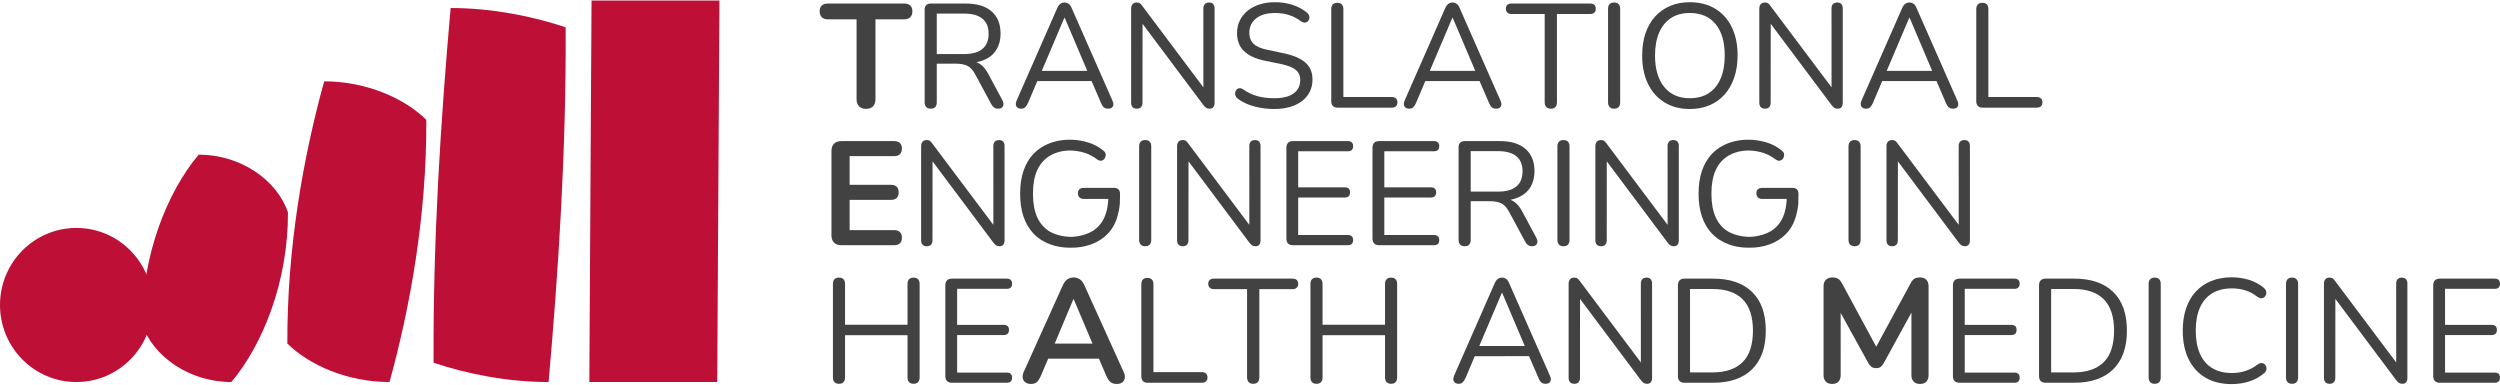
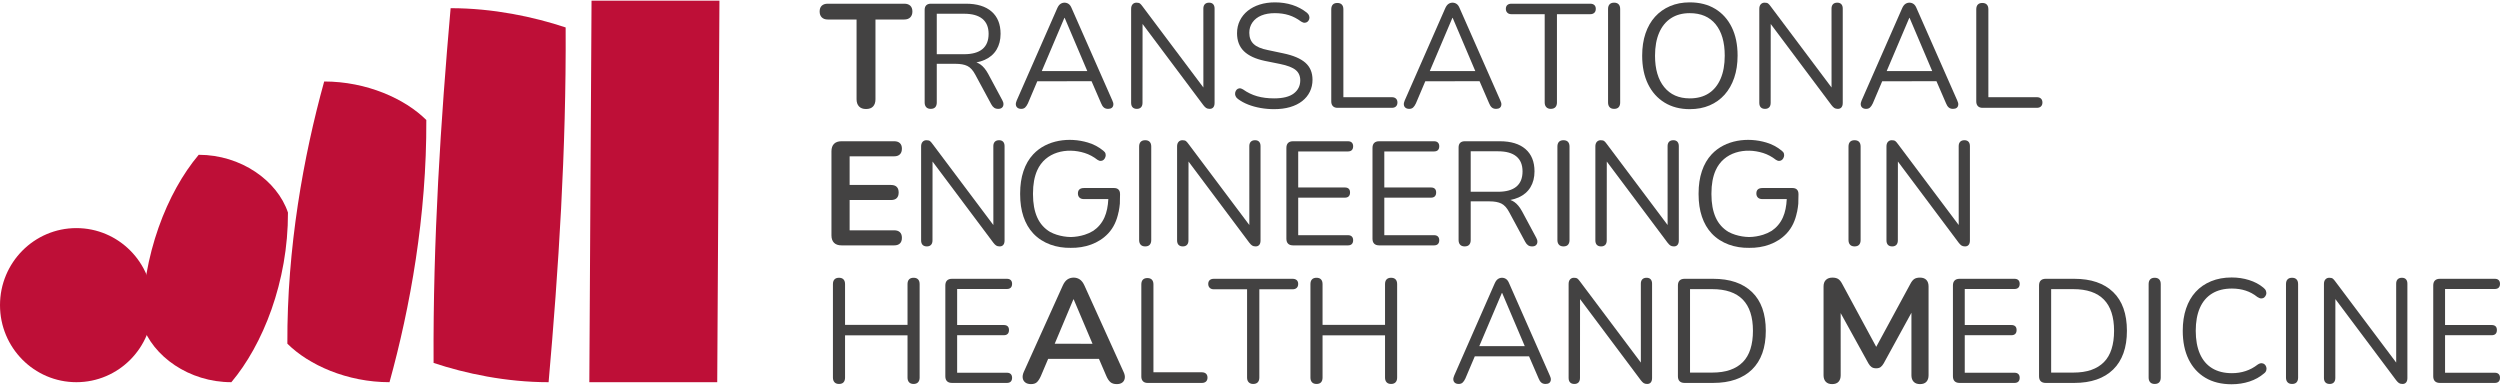
- <svg xmlns="http://www.w3.org/2000/svg" xml:space="preserve" width="1183px" height="182px" style="shape-rendering:geometricPrecision; text-rendering:geometricPrecision; image-rendering:optimizeQuality; fill-rule:evenodd; clip-rule:evenodd" viewBox="0 0 2765.75 424.339">
+ <svg xmlns="http://www.w3.org/2000/svg" xml:space="preserve" width="1182px" height="182px" style="shape-rendering:geometricPrecision; text-rendering:geometricPrecision; image-rendering:optimizeQuality; fill-rule:evenodd; clip-rule:evenodd" viewBox="0 0 2765.75 424.339">
  <defs>
    <style type="text/css">
   
    .fil2 {fill:#BE0F37}
    .fil0 {fill:#434242;fill-rule:nonzero}
    .fil1 {fill:#BE0F37;fill-rule:nonzero}
   
  </style>
  </defs>
  <g id="Layer_x0020_1">
    <g id="_462773608">
      <g>
        <path id="_462780088" class="fil0" d="M2064.53 119.674c-1.74,0 -3.131,-0.409 -4.164,-1.226 -1.038,-0.817 -1.637,-1.908 -1.8,-3.267 -0.163,-1.361 0.138,-2.916 0.9,-4.658l44.933 -102.289c0.983,-2.179 2.154,-3.731 3.515,-4.658 1.361,-0.92 2.858,-1.386 4.493,-1.386 1.632,0 3.131,0.467 4.493,1.386 1.361,0.928 2.477,2.48 3.35,4.658l45.101 102.289c0.867,1.742 1.223,3.322 1.06,4.736 -0.166,1.419 -0.737,2.51 -1.718,3.272 -0.98,0.759 -2.339,1.143 -4.084,1.143 -1.961,0 -3.537,-0.516 -4.738,-1.552 -1.196,-1.036 -2.179,-2.532 -2.941,-4.495l-10.62 -24.529 -60.023 0.022 -10.402 24.507c-0.983,2.071 -2.016,3.595 -3.107,4.576 -1.088,0.98 -2.502,1.472 -4.247,1.472zm47.711 -100.657l-24.99 58.836 50.331 -0.011 -25.009 -58.825 -0.331 0z" />
        <path id="_462779800" class="fil0" d="M1879.15 213.712l-0.003 -0.527c0,-9.151 1.226,-17.374 3.678,-24.673 2.449,-7.301 6.045,-13.481 10.783,-18.548 15.118,-16.162 39.913,-19.139 60.374,-13.069 6.428,1.905 12.147,4.926 17.156,9.068 1.309,0.978 2.126,2.068 2.452,3.267 0.329,1.198 0.301,2.397 -0.08,3.595 -0.381,1.198 -0.98,2.206 -1.798,3.024 -0.817,0.815 -1.853,1.278 -3.104,1.389 -1.254,0.11 -2.535,-0.273 -3.841,-1.146 -4.465,-3.485 -9.204,-6.017 -14.215,-7.596 -19.967,-6.301 -43.425,-1.248 -52.535,19.2 -3.101,6.972 -4.653,15.466 -4.653,25.49l0.008 0.527 -0.008 0.53c0,10.021 1.552,18.518 4.653,25.49 3.214,7.21 8.212,12.503 14.21,16.063 2.397,1.287 4.868,2.333 7.409,3.134 4.99,1.577 10.217,2.441 15.392,2.535l0.174 0c5.147,-0.094 10.358,-0.958 15.35,-2.535 3.286,-1.033 6.453,-2.477 9.505,-4.333 5.194,-3.51 9.518,-8.425 12.387,-14.864 2.543,-5.719 3.863,-12.462 4.252,-20.232l-26.849 0c-2.262,0 -3.957,-0.569 -5.089,-1.695 -1.132,-1.135 -1.695,-2.643 -1.695,-4.526 0,-2.01 0.566,-3.518 1.695,-4.523 1.132,-1.005 2.828,-1.508 5.089,-1.508l33.191 0c2.135,0 3.786,0.577 4.899,1.695 1.093,1.091 1.704,2.725 1.698,4.769l0.025 0 0.003 0.53c0.011,2.314 -0.036,4.592 -0.144,6.823l-0.055 3.416c-0.21,2.944 -0.74,5.766 -1.229,8.53l-0.191 0.944 -0.064 0c-1.834,9.057 -5.357,17.04 -11.404,23.505 -10.637,11.371 -26.073,16.22 -41.42,15.974 -15.386,0.276 -30.877,-4.565 -41.55,-15.974 -4.738,-5.064 -8.334,-11.247 -10.783,-18.545 -2.452,-7.298 -3.678,-15.521 -3.678,-24.673l0.003 -0.53z" />
        <path id="_462780208" class="fil0" d="M2193.2 118.531c-2.179,0 -3.863,-0.63 -5.067,-1.88 -1.196,-1.251 -1.792,-2.968 -1.792,-5.147l0 -101.963c0,-2.286 0.572,-4.026 1.715,-5.23 1.143,-1.193 2.803,-1.795 4.981,-1.795 2.179,0 3.841,0.602 4.984,1.795 1.143,1.204 1.715,2.944 1.715,5.23l0 97.224 53.595 0c1.963,0 3.485,0.516 4.576,1.552 1.091,1.033 1.635,2.48 1.635,4.33 0,1.853 -0.544,3.297 -1.635,4.333 -1.091,1.036 -2.612,1.552 -4.576,1.552l-60.131 0z" />
        <path id="_462779368" class="fil0" d="M1952.68 119.674c-2.068,0 -3.651,-0.572 -4.738,-1.715 -1.091,-1.149 -1.632,-2.806 -1.632,-4.984l0 -103.923c0,-2.179 0.541,-3.869 1.632,-5.064 1.088,-1.198 2.505,-1.798 4.247,-1.798 1.742,0 3.026,0.298 3.844,0.9 0.815,0.599 1.767,1.66 2.858,3.184l67.347 89.752 -0.028 -87.3c0,-2.068 0.547,-3.675 1.635,-4.819 1.088,-1.146 2.667,-1.718 4.738,-1.718 1.961,0 3.457,0.572 4.493,1.718 1.036,1.143 1.552,2.75 1.552,4.819l0 104.409c0,2.071 -0.464,3.675 -1.389,4.824 -0.925,1.143 -2.259,1.715 -4.004,1.715 -1.629,0 -2.941,-0.329 -3.921,-0.98 -0.98,-0.654 -2.01,-1.69 -3.104,-3.104l-67.255 -89.829 -0.064 87.214c0,2.179 -0.547,3.836 -1.635,4.984 -1.091,1.143 -2.612,1.715 -4.576,1.715z" />
        <path id="_462779032" class="fil0" d="M1257.74 119.674c-2.068,0 -3.648,-0.572 -4.736,-1.715 -1.091,-1.149 -1.635,-2.806 -1.635,-4.984l0 -103.923c0,-2.179 0.544,-3.869 1.635,-5.064 1.088,-1.198 2.502,-1.798 4.247,-1.798 1.74,0 3.024,0.298 3.841,0.9 0.817,0.599 1.767,1.66 2.858,3.184l67.347 89.752 -0.025 -87.3c0,-2.068 0.544,-3.675 1.632,-4.819 1.088,-1.146 2.67,-1.718 4.741,-1.718 1.961,0 3.454,0.572 4.49,1.718 1.036,1.143 1.552,2.75 1.552,4.819l0 104.409c0,2.071 -0.464,3.675 -1.389,4.824 -0.922,1.143 -2.259,1.715 -4.004,1.715 -1.629,0 -2.941,-0.329 -3.921,-0.98 -0.978,-0.654 -2.01,-1.69 -3.101,-3.104l-67.255 -89.829 -0.066 87.214c0,2.179 -0.547,3.836 -1.635,4.984 -1.091,1.143 -2.612,1.715 -4.576,1.715z" />
        <path id="_462778936" class="fil0" d="M1308.58 271.844c-2.065,0 -3.648,-0.572 -4.736,-1.715 -1.091,-1.146 -1.635,-2.803 -1.635,-4.981l0 -103.926c0,-2.179 0.544,-3.866 1.635,-5.062 1.088,-1.198 2.502,-1.8 4.247,-1.8 1.74,0 3.024,0.301 3.841,0.9 0.817,0.599 1.767,1.66 2.858,3.187l67.347 89.749 -0.025 -87.3c0,-2.068 0.544,-3.675 1.632,-4.819 1.088,-1.146 2.67,-1.718 4.741,-1.718 1.961,0 3.457,0.572 4.493,1.718 1.036,1.143 1.552,2.75 1.552,4.819l0 104.412c0,2.071 -0.464,3.675 -1.389,4.821 -0.925,1.143 -2.262,1.715 -4.007,1.715 -1.629,0 -2.938,-0.326 -3.918,-0.98 -0.98,-0.654 -2.013,-1.69 -3.104,-3.104l-67.255 -89.827 -0.066 87.214c0,2.179 -0.544,3.836 -1.632,4.981 -1.091,1.143 -2.615,1.715 -4.578,1.715z" />
        <path id="_462778816" class="fil0" d="M1771.32 271.844c-2.065,0 -3.648,-0.572 -4.736,-1.715 -1.091,-1.146 -1.632,-2.803 -1.632,-4.981l0 -103.926c0,-2.179 0.541,-3.866 1.632,-5.062 1.088,-1.198 2.502,-1.8 4.247,-1.8 1.742,0 3.024,0.301 3.841,0.9 0.817,0.599 1.767,1.66 2.858,3.187l67.347 89.749 -0.025 -87.3c0,-2.068 0.547,-3.675 1.632,-4.819 1.088,-1.146 2.67,-1.718 4.741,-1.718 1.961,0 3.457,0.572 4.493,1.718 1.036,1.143 1.552,2.75 1.552,4.819l0 104.412c0,2.071 -0.464,3.675 -1.389,4.821 -0.925,1.143 -2.262,1.715 -4.007,1.715 -1.629,0 -2.938,-0.326 -3.918,-0.98 -0.98,-0.654 -2.013,-1.69 -3.104,-3.104l-67.255 -89.827 -0.066 87.214c0,2.179 -0.544,3.836 -1.632,4.981 -1.091,1.143 -2.615,1.715 -4.578,1.715z" />
        <path id="_462779488" class="fil0" d="M2093.37 271.844c-2.068,0 -3.651,-0.572 -4.738,-1.715 -1.091,-1.146 -1.632,-2.803 -1.632,-4.981l0 -103.926c0,-2.179 0.541,-3.866 1.632,-5.062 1.088,-1.198 2.505,-1.8 4.247,-1.8 1.742,0 3.026,0.301 3.841,0.9 0.817,0.599 1.77,1.66 2.861,3.187l67.347 89.749 -0.028 -87.3c0,-2.068 0.547,-3.675 1.635,-4.819 1.088,-1.146 2.667,-1.718 4.738,-1.718 1.961,0 3.457,0.572 4.493,1.718 1.036,1.143 1.552,2.75 1.552,4.819l0 104.412c0,2.071 -0.464,3.675 -1.389,4.821 -0.925,1.143 -2.262,1.715 -4.004,1.715 -1.632,0 -2.941,-0.326 -3.921,-0.98 -0.98,-0.654 -2.013,-1.69 -3.104,-3.104l-67.255 -89.827 -0.064 87.214c0,2.179 -0.547,3.836 -1.635,4.981 -1.091,1.143 -2.612,1.715 -4.576,1.715z" />
        <path id="_462779080" class="fil0" d="M2577.35 424.013c-2.068,0 -3.648,-0.572 -4.736,-1.715 -1.093,-1.146 -1.635,-2.803 -1.635,-4.981l0 -103.923c0,-2.179 0.541,-3.869 1.635,-5.064 1.088,-1.198 2.502,-1.8 4.244,-1.8 1.742,0 3.026,0.301 3.844,0.903 0.815,0.596 1.767,1.66 2.858,3.184l67.347 89.749 -0.028 -87.3c0,-2.065 0.547,-3.673 1.635,-4.819 1.088,-1.146 2.67,-1.718 4.741,-1.718 1.958,0 3.454,0.572 4.49,1.718 1.036,1.146 1.552,2.753 1.552,4.819l0 104.412c0,2.071 -0.464,3.675 -1.389,4.821 -0.922,1.143 -2.259,1.715 -4.004,1.715 -1.629,0 -2.941,-0.326 -3.921,-0.98 -0.98,-0.652 -2.01,-1.687 -3.104,-3.101l-67.253 -89.829 -0.066 87.214c0,2.179 -0.547,3.836 -1.635,4.981 -1.091,1.143 -2.612,1.715 -4.576,1.715z" />
        <path id="_462779128" class="fil0" d="M1741.73 424.013c-2.065,0 -3.648,-0.572 -4.736,-1.715 -1.091,-1.146 -1.632,-2.803 -1.632,-4.981l0 -103.923c0,-2.179 0.541,-3.869 1.632,-5.064 1.088,-1.198 2.502,-1.8 4.247,-1.8 1.742,0 3.024,0.301 3.841,0.903 0.817,0.596 1.767,1.66 2.858,3.184l67.347 89.749 -0.025 -87.3c0,-2.065 0.547,-3.673 1.635,-4.819 1.085,-1.146 2.667,-1.718 4.738,-1.718 1.961,0 3.457,0.572 4.493,1.718 1.036,1.146 1.552,2.753 1.552,4.819l0 104.412c0,2.071 -0.464,3.675 -1.389,4.821 -0.925,1.143 -2.262,1.715 -4.004,1.715 -1.632,0 -2.941,-0.326 -3.921,-0.98 -0.98,-0.652 -2.013,-1.687 -3.104,-3.101l-67.255 -89.829 -0.066 87.214c0,2.179 -0.544,3.836 -1.632,4.981 -1.091,1.143 -2.615,1.715 -4.578,1.715z" />
        <path id="_462778696" class="fil0" d="M1025.4 271.844c-2.068,0 -3.651,-0.572 -4.736,-1.715 -1.093,-1.146 -1.635,-2.803 -1.635,-4.981l0 -103.926c0,-2.179 0.541,-3.866 1.635,-5.062 1.085,-1.198 2.502,-1.8 4.244,-1.8 1.742,0 3.026,0.301 3.844,0.9 0.815,0.599 1.767,1.66 2.858,3.187l67.347 89.749 -0.028 -87.3c0,-2.068 0.547,-3.675 1.635,-4.819 1.088,-1.146 2.667,-1.718 4.741,-1.718 1.958,0 3.454,0.572 4.49,1.718 1.036,1.143 1.552,2.75 1.552,4.819l0 104.412c0,2.071 -0.464,3.675 -1.389,4.821 -0.922,1.143 -2.259,1.715 -4.004,1.715 -1.629,0 -2.941,-0.326 -3.921,-0.98 -0.98,-0.654 -2.01,-1.69 -3.104,-3.104l-67.255 -89.827 -0.064 87.214c0,2.179 -0.547,3.836 -1.635,4.981 -1.091,1.143 -2.612,1.715 -4.576,1.715z" />
        <path id="_462778360" class="fil0" d="M1869.35 120.003c-10.673,0 -19.959,-2.424 -27.859,-7.271 -7.895,-4.849 -13.995,-11.686 -18.299,-20.509 -4.302,-8.825 -6.451,-19.28 -6.451,-31.374 0,-9.151 1.221,-17.347 3.673,-24.593 2.452,-7.243 5.967,-13.395 10.54,-18.462 4.576,-5.064 10.104,-8.983 16.585,-11.763 6.481,-2.781 13.754,-4.167 21.812,-4.167 10.893,0 20.293,2.397 28.188,7.188 7.9,4.796 14,11.573 18.302,20.346 4.302,8.767 6.453,19.197 6.453,31.289 0,9.148 -1.254,17.374 -3.755,24.673 -2.51,7.301 -6.05,13.508 -10.623,18.628 -4.578,5.12 -10.104,9.068 -16.587,11.849 -6.481,2.775 -13.804,4.167 -21.978,4.167zm0 -11.929c8.281,0 15.278,-1.853 21,-5.559 5.719,-3.7 10.104,-9.093 13.155,-16.176 3.046,-7.08 4.573,-15.579 4.573,-25.49 0,-14.922 -3.352,-26.495 -10.049,-34.721 -6.702,-8.223 -16.259,-12.335 -28.679,-12.335 -8.058,0 -14.947,1.85 -20.666,5.553 -5.719,3.703 -10.107,9.068 -13.155,16.093 -3.051,7.028 -4.576,15.497 -4.576,25.41 0,14.815 3.377,26.387 10.129,34.724 6.757,8.334 16.181,12.501 28.268,12.501z" />
        <path id="_462778648" class="fil0" d="M1785.69 119.674c-2.179,0 -3.841,-0.63 -4.981,-1.88 -1.143,-1.254 -1.718,-2.968 -1.718,-5.147l0 -103.432c0,-2.286 0.574,-4.032 1.718,-5.227 1.14,-1.198 2.803,-1.798 4.981,-1.798 2.179,0 3.841,0.599 4.981,1.798 1.149,1.196 1.72,2.941 1.72,5.227l0 103.432c0,2.179 -0.547,3.893 -1.635,5.147 -1.091,1.251 -2.781,1.88 -5.067,1.88z" />
        <path id="_462778048" class="fil0" d="M1715.59 119.674c-2.068,0 -3.703,-0.63 -4.901,-1.88 -1.198,-1.254 -1.795,-2.968 -1.795,-5.147l0 -97.71 -36.765 0c-1.963,0 -3.485,-0.547 -4.576,-1.635 -1.088,-1.091 -1.635,-2.505 -1.635,-4.25 0,-1.85 0.547,-3.267 1.635,-4.247 1.091,-0.983 2.612,-1.469 4.576,-1.469l87.09 0c1.961,0 3.485,0.486 4.573,1.469 1.088,0.98 1.635,2.397 1.635,4.247 0,1.853 -0.547,3.297 -1.635,4.333 -1.088,1.036 -2.612,1.552 -4.573,1.552l-36.765 0 0 97.71c0,2.179 -0.572,3.893 -1.718,5.147 -1.143,1.251 -2.858,1.88 -5.147,1.88z" />
        <path id="_462778720" class="fil0" d="M1559.06 119.674c-1.74,0 -3.131,-0.409 -4.164,-1.226 -1.038,-0.817 -1.637,-1.908 -1.8,-3.267 -0.163,-1.361 0.138,-2.916 0.897,-4.658l44.935 -102.289c0.983,-2.179 2.151,-3.731 3.515,-4.658 1.361,-0.92 2.858,-1.386 4.49,-1.386 1.635,0 3.134,0.467 4.495,1.386 1.359,0.928 2.477,2.48 3.35,4.658l45.098 102.289c0.87,1.742 1.226,3.322 1.063,4.736 -0.166,1.419 -0.737,2.51 -1.718,3.272 -0.98,0.759 -2.339,1.143 -4.084,1.143 -1.961,0 -3.537,-0.516 -4.741,-1.552 -1.196,-1.036 -2.179,-2.532 -2.938,-4.495l-10.62 -24.529 -60.023 0.022 -10.402 24.507c-0.983,2.071 -2.016,3.595 -3.107,4.576 -1.088,0.98 -2.502,1.472 -4.247,1.472zm47.711 -100.657l-24.99 58.836 50.331 -0.011 -25.009 -58.825 -0.331 0z" />
        <path id="_462778312" class="fil0" d="M1129.81 119.674c-1.74,0 -3.131,-0.409 -4.164,-1.226 -1.038,-0.817 -1.637,-1.908 -1.8,-3.267 -0.163,-1.361 0.138,-2.916 0.897,-4.658l44.935 -102.289c0.983,-2.179 2.154,-3.731 3.515,-4.658 1.361,-0.92 2.858,-1.386 4.49,-1.386 1.635,0 3.134,0.467 4.495,1.386 1.359,0.928 2.477,2.48 3.35,4.658l45.101 102.289c0.867,1.742 1.223,3.322 1.06,4.736 -0.166,1.419 -0.737,2.51 -1.718,3.272 -0.98,0.759 -2.339,1.143 -4.084,1.143 -1.961,0 -3.537,-0.516 -4.738,-1.552 -1.196,-1.036 -2.181,-2.532 -2.941,-4.495l-10.62 -24.529 -60.023 0.022 -10.402 24.507c-0.983,2.071 -2.016,3.595 -3.107,4.576 -1.088,0.98 -2.502,1.472 -4.247,1.472zm47.711 -100.657l-24.99 58.836 50.331 -0.011 -25.009 -58.825 -0.331 0z" />
        <path id="_462777736" class="fil0" d="M1613.8 424.013c-1.742,0 -3.134,-0.409 -4.167,-1.223 -1.038,-0.817 -1.635,-1.908 -1.798,-3.267 -0.166,-1.364 0.135,-2.919 0.897,-4.658l44.933 -102.289c0.983,-2.179 2.154,-3.731 3.515,-4.658 1.364,-0.922 2.858,-1.389 4.493,-1.389 1.632,0 3.131,0.467 4.495,1.389 1.359,0.928 2.474,2.48 3.347,4.658l45.101 102.289c0.87,1.74 1.226,3.322 1.063,4.736 -0.168,1.417 -0.74,2.51 -1.72,3.269 -0.98,0.762 -2.339,1.143 -4.081,1.143 -1.961,0 -3.54,-0.516 -4.741,-1.552 -1.196,-1.036 -2.179,-2.529 -2.941,-4.493l-10.62 -24.532 -60.023 0.025 -10.399 24.507c-0.983,2.071 -2.016,3.595 -3.107,4.576 -1.088,0.98 -2.505,1.469 -4.247,1.469zm47.711 -100.654l-24.99 58.833 50.328 -0.008 -25.009 -58.825 -0.329 0z" />
        <path id="_462777448" class="fil0" d="M1479.64 118.531c-2.179,0 -3.866,-0.63 -5.064,-1.88 -1.198,-1.251 -1.795,-2.968 -1.795,-5.147l0 -101.963c0,-2.286 0.572,-4.026 1.715,-5.23 1.143,-1.193 2.803,-1.795 4.981,-1.795 2.179,0 3.841,0.602 4.984,1.795 1.143,1.204 1.715,2.944 1.715,5.23l0 97.224 53.595 0c1.963,0 3.488,0.516 4.576,1.552 1.091,1.033 1.635,2.48 1.635,4.33 0,1.853 -0.544,3.297 -1.635,4.333 -1.088,1.036 -2.612,1.552 -4.576,1.552l-60.131 0z" />
        <path id="_462777424" class="fil0" d="M1409.55 120.003c-5.12,0 -10.131,-0.436 -15.036,-1.309 -4.901,-0.87 -9.449,-2.126 -13.641,-3.761 -4.194,-1.629 -7.98,-3.7 -11.357,-6.208 -1.306,-0.98 -2.206,-2.096 -2.695,-3.35 -0.492,-1.254 -0.599,-2.507 -0.326,-3.758 0.273,-1.251 0.815,-2.314 1.632,-3.184 0.817,-0.873 1.825,-1.364 3.021,-1.472 1.204,-0.11 2.51,0.271 3.924,1.14 4.901,3.485 10.131,6.02 15.687,7.602 5.553,1.577 11.819,2.369 18.791,2.369 9.803,0 17.073,-1.828 21.812,-5.476 4.738,-3.648 7.108,-8.472 7.108,-14.461 0,-4.901 -1.715,-8.742 -5.144,-11.52 -3.435,-2.775 -9.181,-4.984 -17.242,-6.616l-16.991 -3.432c-10.242,-2.179 -17.891,-5.744 -22.958,-10.7 -5.064,-4.959 -7.599,-11.576 -7.599,-19.857 0,-5.117 1.036,-9.772 3.104,-13.967 2.071,-4.194 4.959,-7.793 8.662,-10.786 3.703,-2.993 8.116,-5.31 13.235,-6.948 5.122,-1.632 10.783,-2.447 16.993,-2.447 6.862,0 13.263,0.953 19.2,2.861 5.934,1.905 11.299,4.766 16.093,8.577 1.198,0.98 2.016,2.099 2.449,3.35 0.439,1.254 0.492,2.449 0.168,3.595 -0.329,1.143 -0.903,2.096 -1.72,2.858 -0.815,0.762 -1.85,1.201 -3.104,1.309 -1.254,0.108 -2.637,-0.329 -4.167,-1.309 -4.357,-3.269 -8.88,-5.636 -13.561,-7.108 -4.683,-1.469 -9.858,-2.204 -15.524,-2.204 -5.774,0 -10.755,0.87 -14.947,2.612 -4.197,1.745 -7.464,4.277 -9.806,7.599 -2.344,3.322 -3.512,7.16 -3.512,11.518 0,5.23 1.604,9.369 4.819,12.421 3.214,3.049 8.469,5.282 15.767,6.699l16.993 3.595c11.004,2.289 19.147,5.744 24.43,10.374 5.282,4.628 7.925,10.921 7.925,18.871 0,4.796 -0.98,9.206 -2.944,13.235 -1.958,4.029 -4.794,7.492 -8.494,10.377 -3.703,2.888 -8.174,5.092 -13.401,6.619 -5.23,1.522 -11.112,2.289 -17.645,2.289z" />
        <path id="_462777304" class="fil0" d="M1029.65 119.674c-2.179,0 -3.841,-0.63 -4.984,-1.88 -1.146,-1.254 -1.718,-2.968 -1.718,-5.147l0 -102.452c0,-2.286 0.602,-4.001 1.798,-5.144 1.198,-1.143 2.886,-1.715 5.064,-1.715l38.725 0c12.31,0 21.787,2.883 28.434,8.66 6.647,5.771 9.966,13.995 9.966,24.673 0,6.754 -1.497,12.611 -4.493,17.562 -2.996,4.959 -7.378,8.72 -13.155,11.277 -2.778,1.232 -5.821,2.165 -9.126,2.806l0 -0.036c1.563,0.536 3.026,1.27 4.391,2.212 3.159,2.179 6.042,5.664 8.66,10.457l15.687 29.251c0.873,1.524 1.276,3.024 1.223,4.49 -0.052,1.475 -0.572,2.67 -1.552,3.598 -0.98,0.925 -2.397,1.389 -4.25,1.389 -1.853,0 -3.374,-0.439 -4.573,-1.309 -1.198,-0.87 -2.231,-2.123 -3.104,-3.755l-17.814 -33.006c-2.502,-4.686 -5.393,-7.817 -8.657,-9.397 -3.269,-1.579 -7.572,-2.372 -12.909,-2.372l-20.914 0 0 42.812c0,2.179 -0.544,3.893 -1.635,5.147 -1.088,1.251 -2.778,1.88 -5.064,1.88zm6.699 -60.46l30.229 0c8.933,0 15.687,-1.88 20.26,-5.636 4.576,-3.758 6.862,-9.394 6.862,-16.91 0,-7.301 -2.286,-12.826 -6.862,-16.585 -4.573,-3.761 -11.327,-5.639 -20.26,-5.639l-30.229 0 0 44.77z" />
        <path id="_462777760" class="fil0" d="M1620.34 271.844c-2.181,0 -3.844,-0.627 -4.987,-1.878 -1.143,-1.256 -1.715,-2.971 -1.715,-5.15l0 -102.452c0,-2.286 0.602,-4.001 1.798,-5.144 1.198,-1.143 2.883,-1.715 5.062,-1.715l38.728 0c12.31,0 21.787,2.886 28.434,8.66 6.644,5.774 9.963,13.995 9.963,24.675 0,6.752 -1.494,12.608 -4.49,17.562 -2.996,4.957 -7.381,8.718 -13.155,11.275 -2.778,1.232 -5.821,2.168 -9.129,2.808l0 -0.036c1.566,0.536 3.029,1.27 4.391,2.209 3.159,2.179 6.045,5.666 8.662,10.457l15.684 29.251c0.873,1.524 1.278,3.024 1.226,4.493 -0.052,1.472 -0.572,2.667 -1.552,3.595 -0.98,0.925 -2.397,1.389 -4.25,1.389 -1.853,0 -3.374,-0.439 -4.573,-1.306 -1.198,-0.873 -2.231,-2.123 -3.104,-3.758l-17.814 -33.006c-2.502,-4.683 -5.393,-7.817 -8.657,-9.394 -3.269,-1.582 -7.572,-2.372 -12.909,-2.372l-20.914 0 0 42.809c0,2.179 -0.547,3.893 -1.637,5.15 -1.088,1.251 -2.775,1.878 -5.062,1.878zm6.699 -60.457l30.226 0c8.936,0 15.687,-1.883 20.26,-5.639 4.578,-3.758 6.865,-9.391 6.865,-16.908 0,-7.301 -2.286,-12.829 -6.865,-16.587 -4.573,-3.758 -11.324,-5.636 -20.26,-5.636l-30.226 0 0 44.77z" />
        <path id="_462778000" class="fil0" d="M958.074 119.837c-3.374,0 -5.962,-0.953 -7.762,-2.858 -1.795,-1.908 -2.695,-4.548 -2.695,-7.925l0 -88.236 -31.863 0c-2.828,0 -5.037,-0.79 -6.616,-2.366 -1.579,-1.582 -2.366,-3.731 -2.366,-6.456 0,-2.836 0.787,-4.984 2.366,-6.456 1.579,-1.472 3.789,-2.204 6.616,-2.204l84.641 0c2.836,0 5.037,0.732 6.622,2.204 1.577,1.472 2.369,3.62 2.369,6.456 0,2.725 -0.793,4.874 -2.369,6.456 -1.585,1.577 -3.786,2.366 -6.622,2.366l-31.863 0 0 88.236c0,3.377 -0.87,6.017 -2.612,7.925 -1.742,1.905 -4.36,2.858 -7.845,2.858z" />
        <path id="_462777160" class="fil0" d="M930.952 270.7c-3.595,0 -6.346,-0.953 -8.254,-2.858 -1.905,-1.908 -2.858,-4.658 -2.858,-8.254l0 -92.972c0,-3.595 0.953,-6.348 2.858,-8.254 1.908,-1.908 4.658,-2.861 8.254,-2.861l58.334 0c2.723,0 4.821,0.71 6.29,2.126 1.472,1.417 2.206,3.43 2.206,6.047 0,2.72 -0.735,4.819 -2.206,6.288 -1.469,1.472 -3.568,2.206 -6.29,2.206l-49.348 0 0 31.698 45.753 0c2.833,0 4.957,0.71 6.37,2.129 1.417,1.414 2.126,3.485 2.126,6.205 0,2.725 -0.71,4.794 -2.126,6.21 -1.414,1.417 -3.537,2.123 -6.37,2.123l-45.753 0 0 33.498 49.348 0c2.723,0 4.821,0.71 6.29,2.123 1.472,1.417 2.206,3.485 2.206,6.21 0,2.723 -0.735,4.791 -2.206,6.21 -1.469,1.417 -3.568,2.123 -6.29,2.123l-58.334 0z" />
        <path id="_462776968" class="fil0" d="M1266.92 271.844c-2.179,0 -3.841,-0.627 -4.981,-1.878 -1.146,-1.256 -1.718,-2.968 -1.718,-5.147l0 -103.432c0,-2.286 0.572,-4.032 1.718,-5.227 1.14,-1.201 2.803,-1.8 4.981,-1.8 2.179,0 3.841,0.599 4.981,1.8 1.146,1.196 1.718,2.941 1.718,5.227l0 103.432c0,2.179 -0.544,3.891 -1.635,5.147 -1.088,1.251 -2.778,1.878 -5.064,1.878z" />
        <path id="_462776608" class="fil0" d="M1430.48 270.7c-2.397,0 -4.219,-0.627 -5.473,-1.88 -1.251,-1.251 -1.878,-3.076 -1.878,-5.473l0 -100.488c0,-2.397 0.627,-4.225 1.878,-5.476 1.254,-1.251 3.076,-1.88 5.473,-1.88l60.788 0c1.85,0 3.264,0.492 4.247,1.475 0.98,0.978 1.469,2.339 1.469,4.081 0,1.853 -0.489,3.269 -1.469,4.25 -0.983,0.98 -2.397,1.472 -4.247,1.472l-55.067 0 0 39.868 51.632 0c1.853,0 3.269,0.461 4.252,1.389 0.978,0.925 1.469,2.314 1.469,4.164 0,1.853 -0.492,3.269 -1.469,4.252 -0.983,0.978 -2.4,1.469 -4.252,1.469l-51.632 0 0 41.503 55.067 0c1.85,0 3.264,0.489 4.247,1.472 0.98,0.978 1.469,2.342 1.469,4.081 0,1.853 -0.489,3.269 -1.469,4.25 -0.983,0.98 -2.397,1.472 -4.247,1.472l-60.788 0z" />
        <path id="_462777232" class="fil0" d="M1525.74 270.7c-2.397,0 -4.222,-0.627 -5.473,-1.88 -1.251,-1.251 -1.878,-3.076 -1.878,-5.473l0 -100.488c0,-2.397 0.627,-4.225 1.878,-5.476 1.251,-1.251 3.076,-1.88 5.473,-1.88l60.785 0c1.853,0 3.267,0.492 4.25,1.475 0.978,0.978 1.469,2.339 1.469,4.081 0,1.853 -0.492,3.269 -1.469,4.25 -0.983,0.98 -2.397,1.472 -4.25,1.472l-55.067 0 0 39.868 51.634 0c1.85,0 3.269,0.461 4.25,1.389 0.98,0.925 1.469,2.314 1.469,4.164 0,1.853 -0.489,3.269 -1.469,4.252 -0.98,0.978 -2.4,1.469 -4.25,1.469l-51.634 0 0 41.503 55.067 0c1.853,0 3.267,0.489 4.25,1.472 0.978,0.978 1.469,2.342 1.469,4.081 0,1.853 -0.492,3.269 -1.469,4.25 -0.983,0.98 -2.397,1.472 -4.25,1.472l-60.785 0z" />
        <path id="_462777112" class="fil0" d="M1729.66 271.844c-2.181,0 -3.841,-0.627 -4.984,-1.878 -1.143,-1.256 -1.718,-2.968 -1.718,-5.147l0 -103.432c0,-2.286 0.574,-4.032 1.718,-5.227 1.143,-1.201 2.803,-1.8 4.984,-1.8 2.179,0 3.838,0.599 4.981,1.8 1.143,1.196 1.718,2.941 1.718,5.227l0 103.432c0,2.179 -0.547,3.891 -1.635,5.147 -1.091,1.251 -2.778,1.878 -5.064,1.878z" />
        <path id="_462776512" class="fil0" d="M1128.59 213.712l-0.003 -0.527c0,-9.151 1.226,-17.374 3.675,-24.673 2.452,-7.301 6.045,-13.481 10.786,-18.548 15.118,-16.162 39.913,-19.139 60.374,-13.069 6.428,1.905 12.147,4.926 17.156,9.068 1.309,0.978 2.126,2.068 2.452,3.267 0.329,1.198 0.301,2.397 -0.08,3.595 -0.381,1.198 -0.98,2.206 -1.798,3.024 -0.817,0.815 -1.853,1.278 -3.104,1.389 -1.256,0.11 -2.535,-0.273 -3.841,-1.146 -4.465,-3.485 -9.204,-6.017 -14.215,-7.596 -19.967,-6.301 -43.425,-1.248 -52.535,19.2 -3.104,6.972 -4.656,15.466 -4.656,25.49l0.008 0.527 -0.008 0.53c0,10.021 1.552,18.518 4.656,25.49 3.214,7.21 8.209,12.503 14.207,16.063 2.4,1.287 4.871,2.333 7.411,3.134 4.99,1.577 10.217,2.441 15.392,2.535l0.174 0c5.147,-0.094 10.358,-0.958 15.35,-2.535 3.286,-1.033 6.453,-2.477 9.505,-4.333 5.194,-3.51 9.516,-8.425 12.387,-14.864 2.543,-5.719 3.863,-12.462 4.252,-20.232l-26.849 0c-2.262,0 -3.957,-0.569 -5.089,-1.695 -1.132,-1.135 -1.695,-2.643 -1.695,-4.526 0,-2.01 0.566,-3.518 1.695,-4.523 1.132,-1.005 2.828,-1.508 5.089,-1.508l33.191 0c2.135,0 3.786,0.577 4.899,1.695 1.093,1.091 1.704,2.725 1.698,4.769l0.025 0 0.003 0.53c0.011,2.314 -0.036,4.592 -0.144,6.823l-0.055 3.416c-0.21,2.944 -0.74,5.766 -1.229,8.53l-0.191 0.944 -0.064 0c-1.834,9.057 -5.357,17.04 -11.404,23.505 -10.637,11.371 -26.073,16.22 -41.42,15.974 -15.389,0.276 -30.877,-4.565 -41.55,-15.974 -4.741,-5.064 -8.334,-11.247 -10.786,-18.545 -2.449,-7.298 -3.675,-15.521 -3.675,-24.673l0.003 -0.53z" />
        <path id="_462777208" class="fil0" d="M2051.7 271.844c-2.181,0 -3.844,-0.627 -4.984,-1.878 -1.143,-1.256 -1.718,-2.971 -1.718,-5.15l0 -103.429c0,-2.289 0.574,-4.032 1.718,-5.227 1.14,-1.198 2.803,-1.8 4.984,-1.8 2.179,0 3.841,0.602 4.981,1.8 1.146,1.196 1.718,2.938 1.718,5.227l0 103.429c0,2.179 -0.547,3.893 -1.635,5.15 -1.091,1.251 -2.778,1.878 -5.064,1.878z" />
        <path id="_462775792" class="fil0" d="M2699.24 422.87c-2.394,0 -4.219,-0.627 -5.47,-1.878 -1.254,-1.254 -1.88,-3.076 -1.88,-5.476l0 -100.488c0,-2.397 0.627,-4.222 1.88,-5.473 1.251,-1.256 3.076,-1.883 5.47,-1.883l60.788 0c1.85,0 3.267,0.492 4.247,1.475 0.98,0.98 1.469,2.342 1.469,4.084 0,1.85 -0.489,3.267 -1.469,4.247 -0.98,0.983 -2.397,1.472 -4.247,1.472l-55.067 0 0 39.868 51.632 0c1.853,0 3.272,0.464 4.25,1.392 0.98,0.922 1.472,2.311 1.472,4.164 0,1.853 -0.492,3.267 -1.472,4.25 -0.978,0.98 -2.397,1.469 -4.25,1.469l-51.632 0 0 41.5 55.067 0c1.85,0 3.267,0.492 4.247,1.475 0.98,0.98 1.469,2.342 1.469,4.084 0,1.853 -0.489,3.267 -1.469,4.247 -0.98,0.983 -2.397,1.472 -4.247,1.472l-60.788 0z" />
        <path id="_462776440" class="fil0" d="M2535.69 424.013c-2.184,0 -3.841,-0.627 -4.987,-1.878 -1.143,-1.254 -1.715,-2.968 -1.715,-5.147l0 -103.432c0,-2.286 0.572,-4.032 1.715,-5.227 1.146,-1.198 2.803,-1.8 4.987,-1.8 2.179,0 3.838,0.602 4.981,1.8 1.143,1.196 1.715,2.941 1.715,5.227l0 103.432c0,2.179 -0.541,3.893 -1.635,5.147 -1.091,1.251 -2.778,1.878 -5.062,1.878z" />
        <path id="_462775864" class="fil0" d="M2468.86 424.342c-11.33,0 -21.025,-2.4 -29.088,-7.191 -8.06,-4.794 -14.24,-11.6 -18.542,-20.423 -4.302,-8.825 -6.453,-19.338 -6.453,-31.537 0,-9.151 1.223,-17.347 3.673,-24.593 2.455,-7.243 5.992,-13.398 10.62,-18.465 4.634,-5.062 10.325,-8.985 17.079,-11.763 6.749,-2.778 14.323,-4.164 22.712,-4.164 6.754,0 13.18,0.95 19.28,2.858 6.103,1.905 11.385,4.711 15.85,8.414 1.414,1.091 2.372,2.314 2.858,3.678 0.489,1.361 0.544,2.667 0.163,3.918 -0.378,1.254 -1.036,2.292 -1.961,3.104 -0.925,0.82 -2.041,1.229 -3.347,1.229 -1.309,0 -2.778,-0.547 -4.41,-1.635 -3.924,-3.159 -8.229,-5.501 -12.912,-7.025 -4.683,-1.527 -9.75,-2.286 -15.196,-2.286 -8.604,0 -15.903,1.822 -21.898,5.47 -5.987,3.653 -10.51,8.961 -13.561,15.933 -3.051,6.97 -4.576,15.411 -4.576,25.327 0,9.91 1.524,18.385 4.576,25.407 3.051,7.028 7.574,12.365 13.561,16.013 5.995,3.651 13.293,5.473 21.898,5.473 5.338,0 10.405,-0.787 15.196,-2.369 4.794,-1.577 9.206,-3.946 13.238,-7.105 1.629,-1.091 3.104,-1.607 4.41,-1.555 1.306,0.055 2.394,0.464 3.267,1.229 0.873,0.759 1.499,1.74 1.88,2.941 0.381,1.196 0.381,2.449 0,3.755 -0.381,1.306 -1.226,2.452 -2.535,3.432 -4.576,3.921 -9.941,6.89 -16.093,8.905 -6.155,2.013 -12.719,3.024 -19.688,3.024z" />
        <path id="_462776248" class="fil0" d="M2383.73 424.013c-2.179,0 -3.838,-0.627 -4.981,-1.878 -1.143,-1.254 -1.715,-2.968 -1.715,-5.147l0 -103.432c0,-2.286 0.572,-4.032 1.715,-5.227 1.143,-1.198 2.803,-1.8 4.981,-1.8 2.179,0 3.841,0.602 4.984,1.8 1.143,1.196 1.715,2.941 1.715,5.227l0 103.432c0,2.179 -0.544,3.893 -1.632,5.147 -1.091,1.251 -2.781,1.878 -5.067,1.878z" />
        <path id="_462776152" class="fil0" d="M2263.14 422.87c-2.394,0 -4.219,-0.627 -5.47,-1.878 -1.251,-1.254 -1.88,-3.076 -1.88,-5.476l0 -100.488c0,-2.397 0.63,-4.222 1.88,-5.473 1.251,-1.256 3.076,-1.883 5.47,-1.883l31.537 0c18.628,0 33.009,4.904 43.141,14.707 10.131,9.808 15.193,24.073 15.193,42.812 0,9.369 -1.281,17.62 -3.841,24.756 -2.557,7.133 -6.343,13.155 -11.352,18.056 -5.015,4.901 -11.114,8.602 -18.302,11.109 -7.191,2.507 -15.469,3.758 -24.838,3.758l-31.537 0zm6.047 -11.438l24.51 0c7.624,0 14.243,-0.983 19.851,-2.941 5.614,-1.961 10.297,-4.849 14.055,-8.662 3.758,-3.811 6.561,-8.632 8.414,-14.458 1.853,-5.826 2.778,-12.553 2.778,-20.18 0,-15.359 -3.758,-26.879 -11.275,-34.558 -7.516,-7.682 -18.791,-11.52 -33.824,-11.52l-24.51 0 0 92.32z" />
        <path id="_462776032" class="fil0" d="M2167.88 422.87c-2.394,0 -4.219,-0.627 -5.47,-1.878 -1.251,-1.254 -1.88,-3.076 -1.88,-5.476l0 -100.488c0,-2.397 0.63,-4.222 1.88,-5.473 1.251,-1.256 3.076,-1.883 5.47,-1.883l60.788 0c1.853,0 3.267,0.492 4.25,1.475 0.978,0.98 1.466,2.342 1.466,4.084 0,1.85 -0.489,3.267 -1.466,4.247 -0.983,0.983 -2.397,1.472 -4.25,1.472l-55.067 0 0 39.868 51.632 0c1.853,0 3.272,0.464 4.252,1.392 0.978,0.922 1.469,2.311 1.469,4.164 0,1.853 -0.492,3.267 -1.469,4.25 -0.98,0.98 -2.4,1.469 -4.252,1.469l-51.632 0 0 41.5 55.067 0c1.853,0 3.267,0.492 4.25,1.475 0.978,0.98 1.466,2.342 1.466,4.084 0,1.853 -0.489,3.267 -1.466,4.247 -0.983,0.983 -2.397,1.472 -4.25,1.472l-60.788 0z" />
        <path id="_462775912" class="fil0" d="M2026.87 424.176c-3.051,0 -5.39,-0.87 -7.028,-2.612 -1.632,-1.745 -2.449,-4.142 -2.449,-7.191l0 -98.205c0,-3.159 0.873,-5.581 2.615,-7.271 1.742,-1.687 4.142,-2.532 7.188,-2.532 2.725,0 4.874,0.519 6.456,1.552 1.577,1.036 3.021,2.806 4.327,5.313l37.69 69.73 37.803 -69.73c1.306,-2.507 2.723,-4.277 4.247,-5.313 1.527,-1.033 3.651,-1.552 6.373,-1.552 3.051,0 5.393,0.845 7.025,2.532 1.635,1.69 2.452,4.112 2.452,7.271l0 98.205c0,3.049 -0.787,5.445 -2.369,7.191 -1.577,1.742 -3.946,2.612 -7.108,2.612 -3.049,0 -5.39,-0.87 -7.025,-2.612 -1.635,-1.745 -2.452,-4.142 -2.452,-7.191l0 -69.136 -30.717 56.066c-1.088,1.853 -2.234,3.211 -3.432,4.084 -1.196,0.873 -2.833,1.306 -4.901,1.306 -2.071,0 -3.755,-0.464 -5.067,-1.389 -1.306,-0.928 -2.449,-2.262 -3.432,-4.001l-30.748 -55.705 0.03 68.774c0,3.049 -0.79,5.445 -2.369,7.191 -1.577,1.742 -3.949,2.612 -7.108,2.612z" />
        <path id="_462775528" class="fil0" d="M1863.63 422.87c-2.394,0 -4.222,-0.627 -5.473,-1.878 -1.251,-1.254 -1.878,-3.076 -1.878,-5.476l0 -100.488c0,-2.397 0.627,-4.222 1.878,-5.473 1.251,-1.256 3.079,-1.883 5.473,-1.883l31.537 0c18.625,0 33.006,4.904 43.141,14.707 10.129,9.808 15.193,24.073 15.193,42.812 0,9.369 -1.281,17.62 -3.841,24.756 -2.56,7.133 -6.346,13.155 -11.352,18.056 -5.015,4.901 -11.114,8.602 -18.305,11.109 -7.191,2.507 -15.466,3.758 -24.836,3.758l-31.537 0zm6.047 -11.438l24.51 0c7.624,0 14.243,-0.983 19.851,-2.941 5.608,-1.961 10.297,-4.849 14.053,-8.662 3.761,-3.811 6.564,-8.632 8.417,-14.458 1.853,-5.826 2.775,-12.553 2.775,-20.18 0,-15.359 -3.755,-26.879 -11.272,-34.558 -7.516,-7.682 -18.791,-11.52 -33.824,-11.52l-24.51 0 0 92.32z" />
        <path id="_462775288" class="fil0" d="M1456.44 424.013c-2.179,0 -3.841,-0.627 -4.984,-1.878 -1.143,-1.254 -1.715,-2.968 -1.715,-5.147l0 -103.432c0,-2.286 0.572,-4.032 1.715,-5.227 1.143,-1.198 2.806,-1.8 4.984,-1.8 2.179,0 3.838,0.602 4.981,1.8 1.143,1.196 1.715,2.941 1.715,5.227l0 45.101 69.122 0 0 -45.101c0,-2.286 0.572,-4.032 1.712,-5.227 1.146,-1.198 2.806,-1.8 4.984,-1.8 2.179,0 3.841,0.602 4.984,1.8 1.143,1.196 1.715,2.941 1.715,5.227l0 103.432c0,2.179 -0.572,3.893 -1.715,5.147 -1.143,1.251 -2.806,1.878 -4.984,1.878 -2.179,0 -3.838,-0.627 -4.984,-1.878 -1.14,-1.254 -1.712,-2.968 -1.712,-5.147l0 -46.736 -69.122 0 0 46.736c0,2.179 -0.541,3.893 -1.632,5.147 -1.088,1.251 -2.778,1.878 -5.064,1.878z" />
        <path id="_462775192" class="fil0" d="M1386.34 424.013c-2.068,0 -3.706,-0.627 -4.901,-1.878 -1.198,-1.254 -1.8,-2.968 -1.8,-5.147l0 -97.713 -36.762 0c-1.961,0 -3.488,-0.544 -4.576,-1.632 -1.091,-1.091 -1.632,-2.507 -1.632,-4.25 0,-1.85 0.541,-3.267 1.632,-4.247 1.088,-0.983 2.615,-1.475 4.576,-1.475l87.093 0c1.958,0 3.485,0.492 4.57,1.475 1.091,0.98 1.637,2.397 1.637,4.247 0,1.853 -0.547,3.294 -1.637,4.33 -1.085,1.036 -2.612,1.552 -4.57,1.552l-36.767 0 0 97.713c0,2.179 -0.572,3.893 -1.715,5.147 -1.146,1.251 -2.858,1.878 -5.147,1.878z" />
        <path id="_462775384" class="fil0" d="M1269.51 422.87c-2.179,0 -3.863,-0.627 -5.062,-1.878 -1.201,-1.254 -1.798,-2.968 -1.798,-5.147l0 -101.963c0,-2.286 0.572,-4.032 1.715,-5.23 1.143,-1.196 2.803,-1.795 4.984,-1.795 2.179,0 3.838,0.599 4.981,1.795 1.143,1.198 1.718,2.944 1.718,5.23l0 97.224 53.595 0c1.961,0 3.488,0.516 4.576,1.552 1.091,1.033 1.632,2.477 1.632,4.33 0,1.85 -0.541,3.294 -1.632,4.33 -1.088,1.036 -2.615,1.552 -4.576,1.552l-60.134 0z" />
        <path id="_462775216" class="fil0" d="M1140.59 424.176c-2.615,0 -4.714,-0.599 -6.293,-1.795 -1.579,-1.198 -2.532,-2.806 -2.858,-4.821 -0.329,-2.016 0.052,-4.275 1.143,-6.782l43.138 -95.59c1.414,-3.159 3.129,-5.418 5.144,-6.782 2.016,-1.361 4.333,-2.041 6.945,-2.041 2.507,0 4.766,0.679 6.782,2.041 2.016,1.364 3.731,3.623 5.15,6.782l43.295 95.59c1.198,2.507 1.637,4.791 1.309,6.865 -0.326,2.068 -1.254,3.675 -2.775,4.819 -1.53,1.143 -3.54,1.715 -6.05,1.715 -3.049,0 -5.415,-0.735 -7.105,-2.206 -1.69,-1.466 -3.184,-3.731 -4.493,-6.779l-8.16 -18.954 -56.182 -0.003 -8.044 18.957c-1.417,3.159 -2.888,5.445 -4.413,6.862 -1.527,1.417 -3.706,2.123 -6.533,2.123zm46.893 -93.789l-20.649 49.119 41.821 0.064 -20.845 -49.182 -0.326 0z" />
        <path id="_462775072" class="fil0" d="M1053.17 422.87c-2.394,0 -4.222,-0.627 -5.473,-1.878 -1.251,-1.254 -1.878,-3.076 -1.878,-5.476l0 -100.488c0,-2.397 0.627,-4.222 1.878,-5.473 1.251,-1.256 3.079,-1.883 5.473,-1.883l60.788 0c1.85,0 3.267,0.492 4.25,1.475 0.975,0.98 1.466,2.342 1.466,4.084 0,1.85 -0.492,3.267 -1.466,4.247 -0.983,0.983 -2.4,1.472 -4.25,1.472l-55.07 0 0 39.868 51.634 0c1.853,0 3.269,0.464 4.25,1.392 0.98,0.922 1.472,2.311 1.472,4.164 0,1.853 -0.492,3.267 -1.472,4.25 -0.98,0.98 -2.397,1.469 -4.25,1.469l-51.634 0 0 41.5 55.07 0c1.85,0 3.267,0.492 4.25,1.475 0.975,0.98 1.466,2.342 1.466,4.084 0,1.853 -0.492,3.267 -1.466,4.247 -0.983,0.983 -2.4,1.472 -4.25,1.472l-60.788 0z" />
        <path id="_462775408" class="fil0" d="M928.175 424.013c-2.179,0 -3.841,-0.627 -4.981,-1.878 -1.146,-1.254 -1.718,-2.968 -1.718,-5.147l0 -103.432c0,-2.286 0.572,-4.032 1.718,-5.227 1.14,-1.198 2.803,-1.8 4.981,-1.8 2.179,0 3.841,0.602 4.981,1.8 1.146,1.196 1.718,2.941 1.718,5.227l0 45.101 69.119 0 0 -45.101c0,-2.286 0.572,-4.032 1.715,-5.227 1.143,-1.198 2.806,-1.8 4.984,-1.8 2.179,0 3.838,0.602 4.981,1.8 1.143,1.196 1.718,2.941 1.718,5.227l0 103.432c0,2.179 -0.574,3.893 -1.718,5.147 -1.143,1.251 -2.803,1.878 -4.981,1.878 -2.179,0 -3.841,-0.627 -4.984,-1.878 -1.143,-1.254 -1.715,-2.968 -1.715,-5.147l0 -46.736 -69.119 0 0 46.736c0,2.179 -0.544,3.893 -1.632,5.147 -1.091,1.251 -2.781,1.878 -5.067,1.878z" />
      </g>
      <polygon id="_462774760" class="fil1" points="795.917,0 793.47,422.061 651.974,422.061 654.417,0 " />
      <path id="_462774928" class="fil2" d="M498.523 8.292c-10.907,123.717 -19.608,256.974 -18.849,392.457 35.376,11.769 80.206,21.312 127.246,21.312 10.913,-123.717 19.611,-256.977 18.855,-392.459 -35.378,-11.769 -80.209,-21.309 -127.251,-21.309z" />
      <path id="_462774352" class="fil2" d="M358.638 89.393c-22.825,82.476 -41.235,184.033 -40.73,290.049 23.585,23.538 66.082,42.619 112.997,42.619 22.825,-82.479 41.235,-184.036 40.73,-290.052 -23.582,-23.538 -66.082,-42.616 -112.997,-42.616z" />
      <path id="_462774184" class="fil2" d="M219.825 170.486c-34.746,41.241 -62.865,111.1 -62.614,187.642 11.794,35.309 51.958,63.931 98.746,63.931 34.749,-41.238 62.87,-111.1 62.616,-187.645 -11.791,-35.307 -51.958,-63.928 -98.749,-63.928z" />
      <path id="_462773800" class="fil2" d="M84.497 251.586c46.664,0 84.495,38.165 84.495,85.237 0,47.075 -37.831,85.237 -84.495,85.237 -46.667,0 -84.497,-38.162 -84.497,-85.237 0,-47.073 37.831,-85.237 84.497,-85.237z" />
    </g>
  </g>
</svg>
